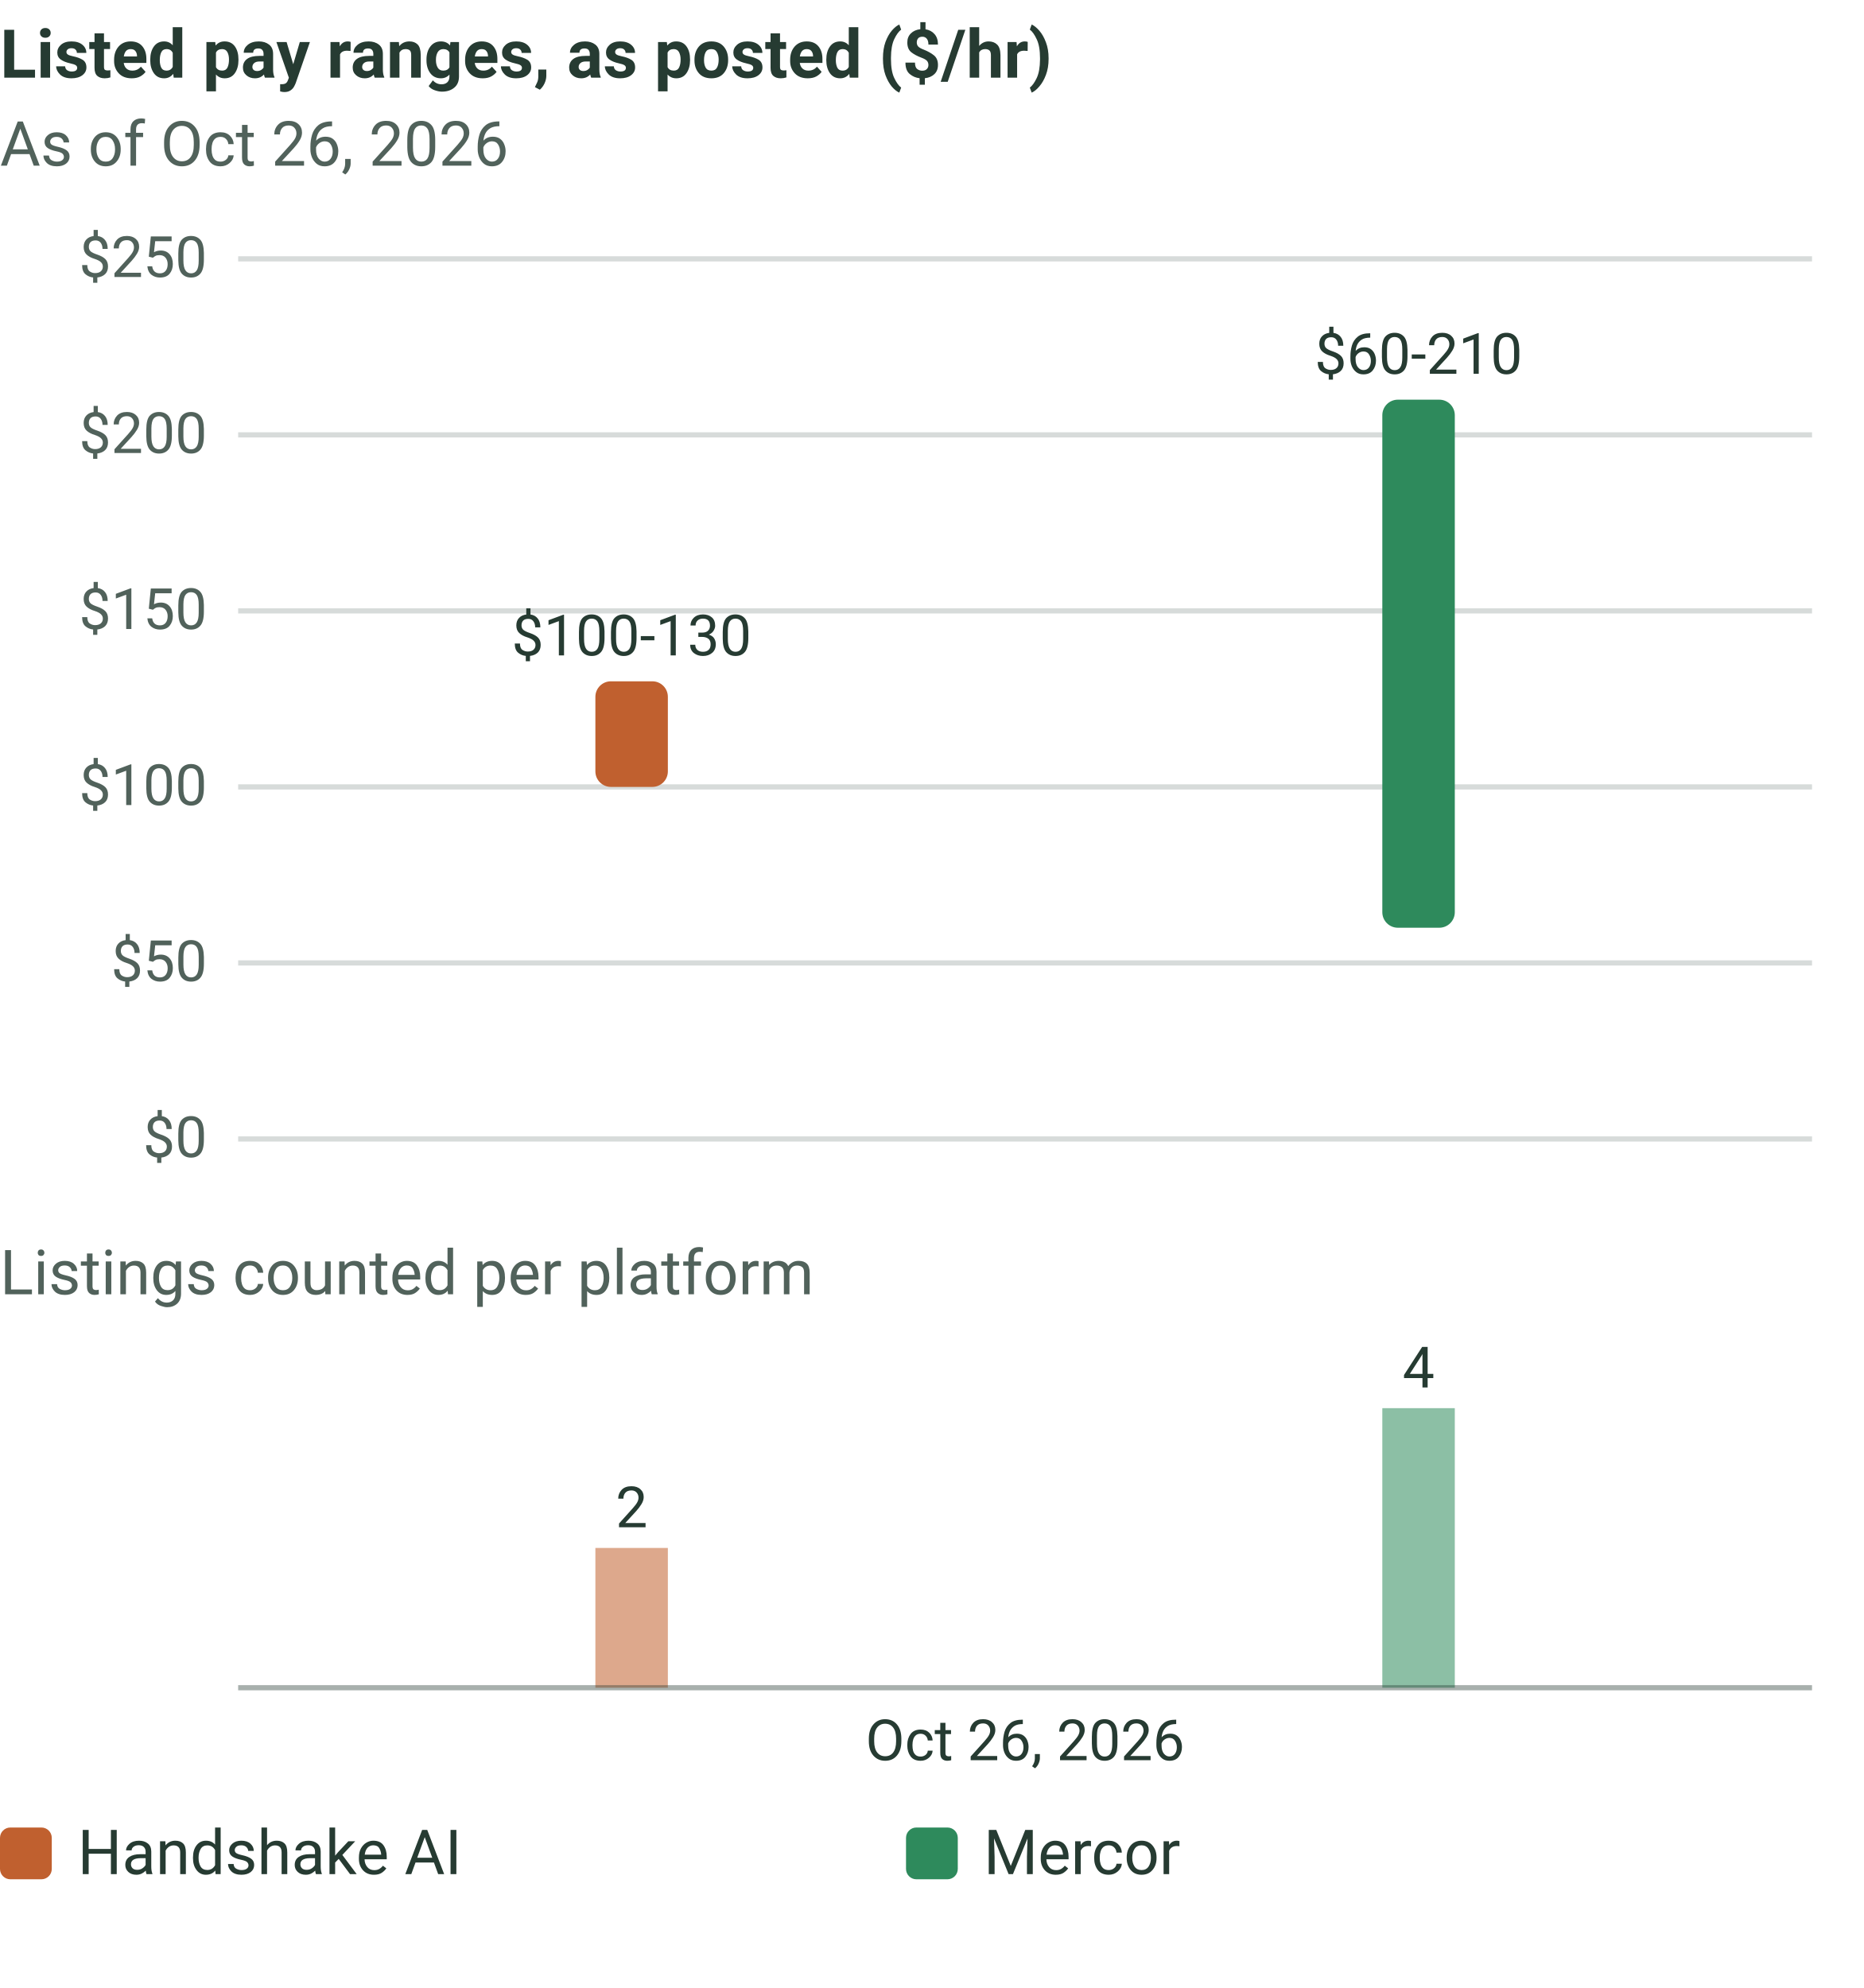
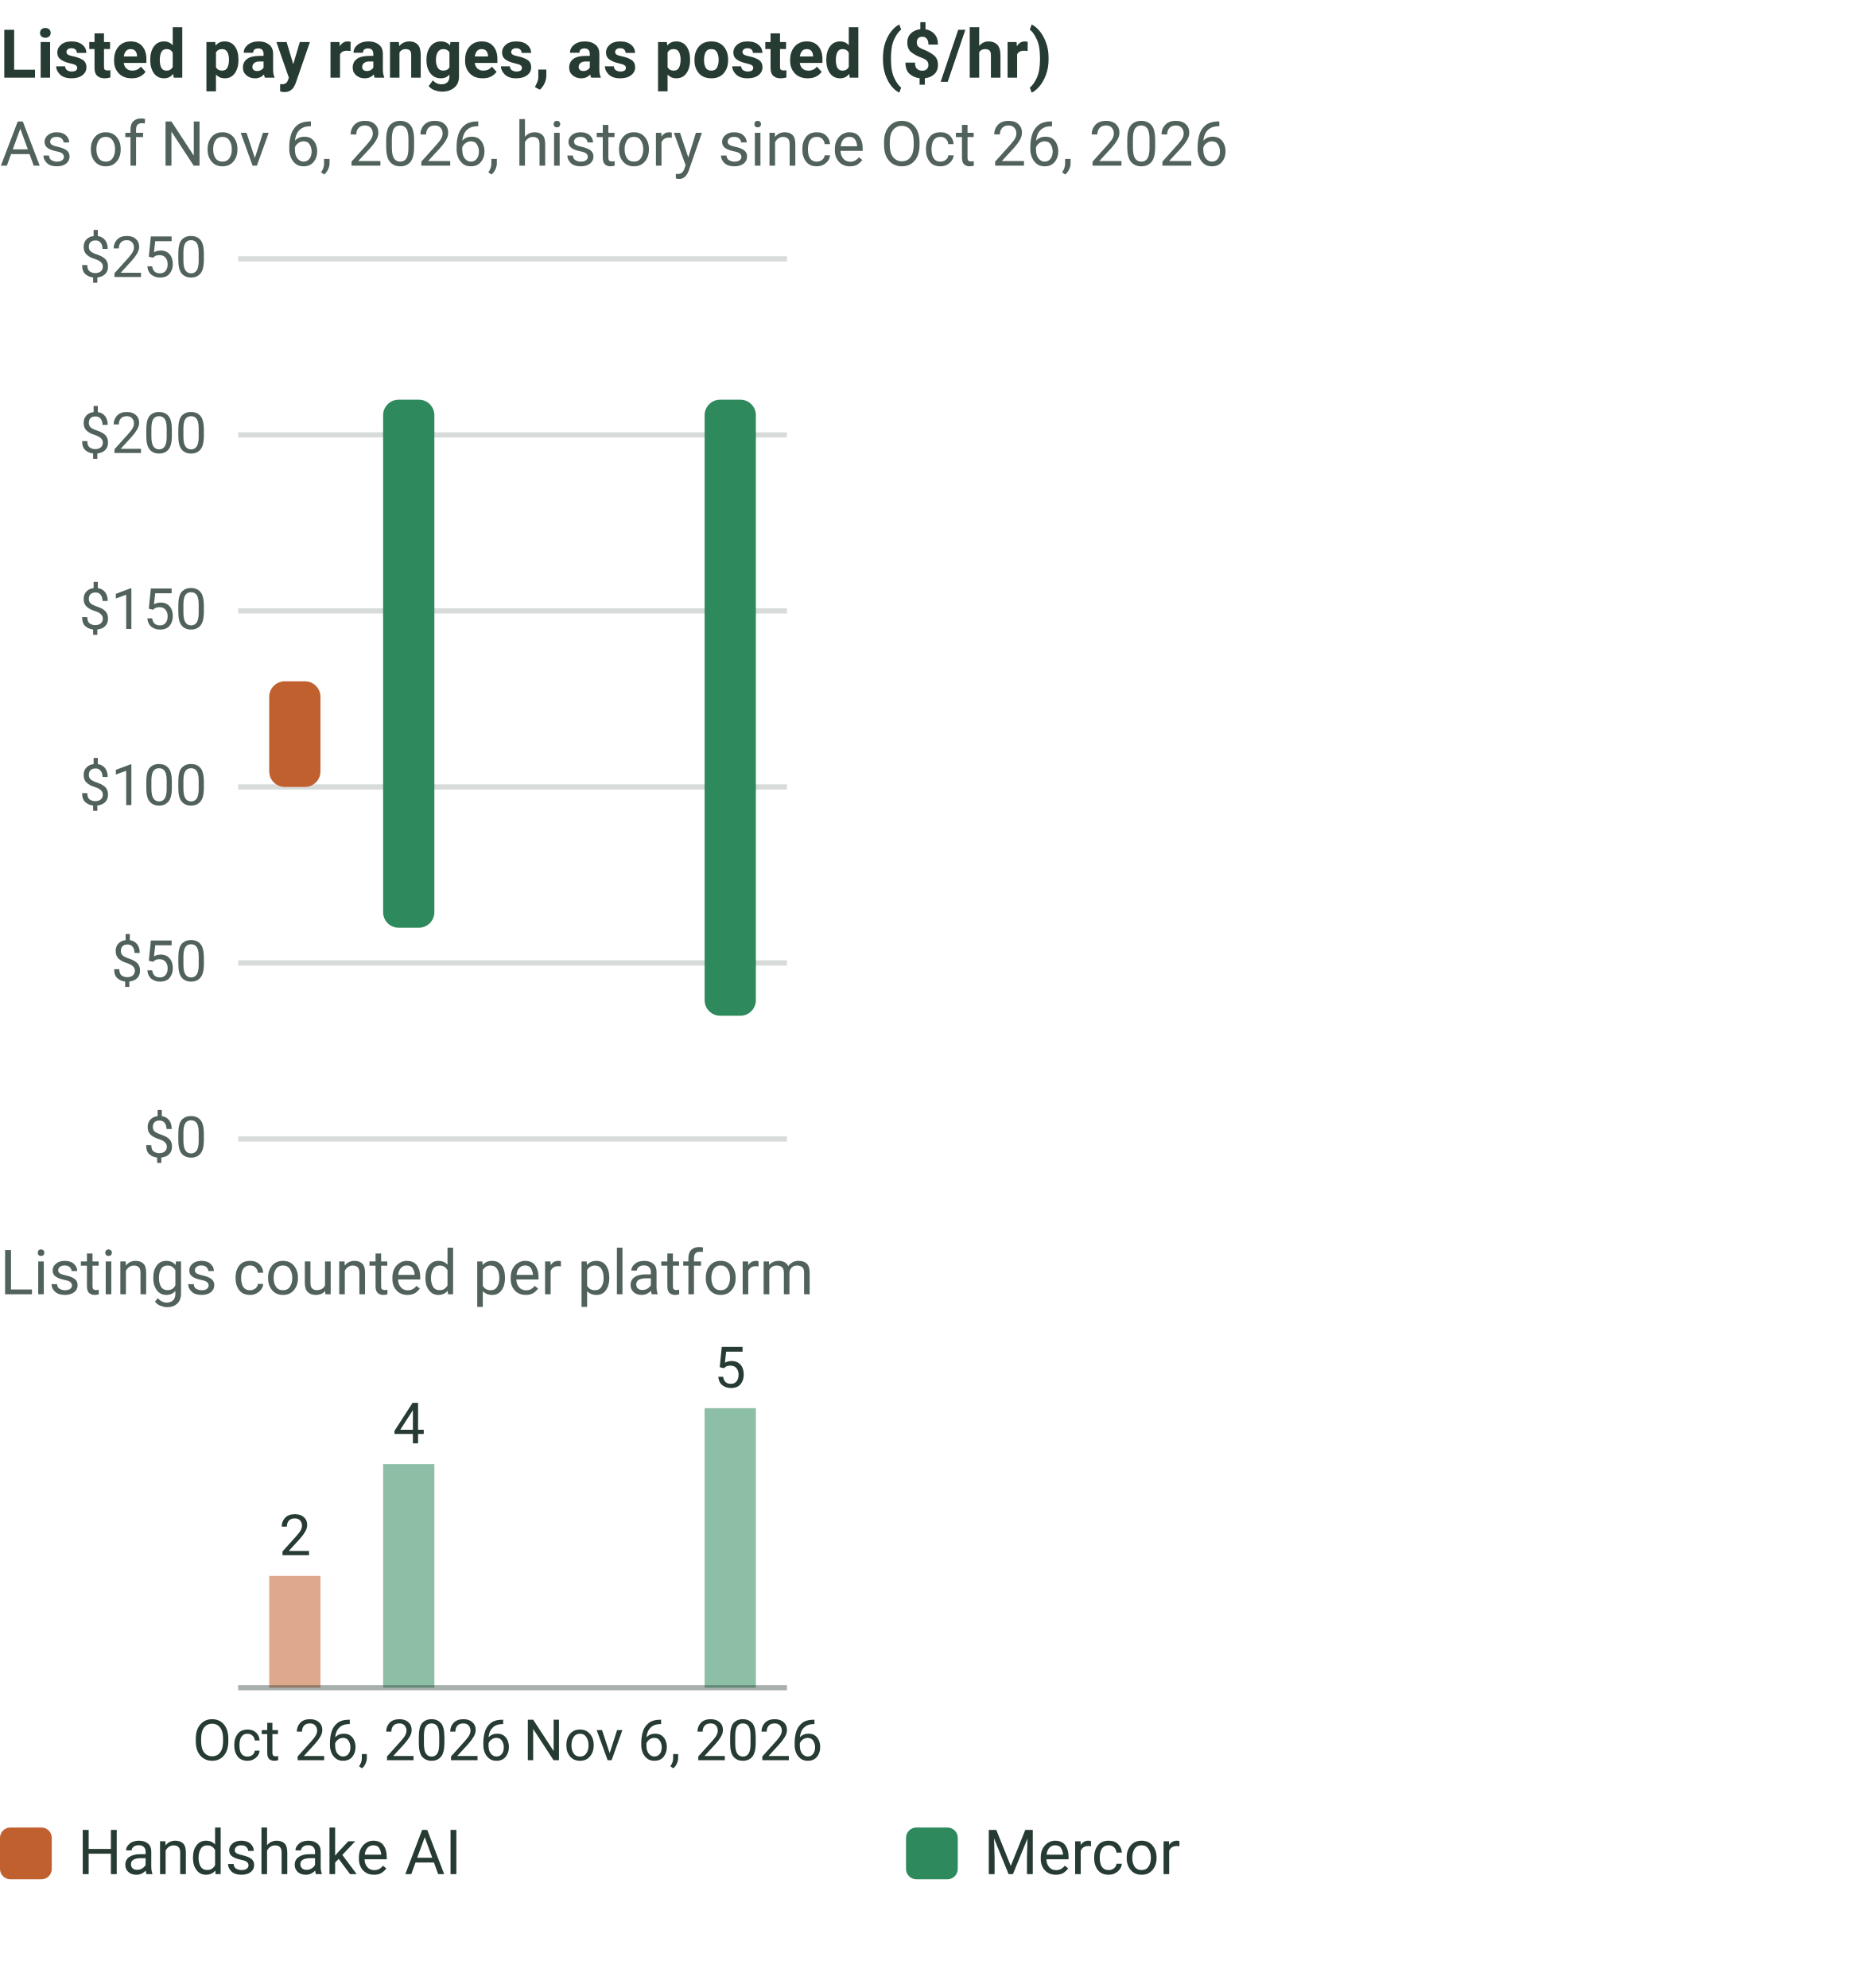
<svg xmlns="http://www.w3.org/2000/svg" class="pt-chart-svg" viewBox="0 0 360 384" width="100%" role="img" aria-labelledby="ptc-pharmacy-title ptc-pharmacy-desc" preserveAspectRatio="xMinYMin meet" font-family="system-ui, -apple-system, Segoe UI, Roboto, sans-serif" font-size="12" style="max-width:360px;height:auto;color:#263b32;background:#fffdf6">
  <text x="0" y="15" font-weight="700" font-size="13" fill="currentColor">Listed pay ranges, as posted ($/hr)</text>
-   <text x="0" y="32" font-size="12" fill="currentColor" opacity=".8">As of Oct 26, 2026</text>
-   <line x1="46" x2="350" y1="220.0" y2="220.0" stroke="currentColor" stroke-opacity=".18" />
+   <text x="0" y="32" font-size="12" fill="currentColor" opacity=".8">As of Nov 6, 2026, history since Oct 26, 2026</text>
+   <line x1="46" x2="152" y1="220.0" y2="220.0" stroke="currentColor" stroke-opacity=".18" />
  <text x="40" y="223.5" text-anchor="end" font-size="11" fill="currentColor" opacity=".8">$0</text>
-   <line x1="46" x2="350" y1="186.0" y2="186.0" stroke="currentColor" stroke-opacity=".18" />
+   <line x1="46" x2="152" y1="186.0" y2="186.0" stroke="currentColor" stroke-opacity=".18" />
  <text x="40" y="189.5" text-anchor="end" font-size="11" fill="currentColor" opacity=".8">$50</text>
-   <line x1="46" x2="350" y1="152.0" y2="152.0" stroke="currentColor" stroke-opacity=".18" />
+   <line x1="46" x2="152" y1="152.0" y2="152.0" stroke="currentColor" stroke-opacity=".18" />
  <text x="40" y="155.5" text-anchor="end" font-size="11" fill="currentColor" opacity=".8">$100</text>
-   <line x1="46" x2="350" y1="118.0" y2="118.0" stroke="currentColor" stroke-opacity=".18" />
+   <line x1="46" x2="152" y1="118.0" y2="118.0" stroke="currentColor" stroke-opacity=".18" />
  <text x="40" y="121.5" text-anchor="end" font-size="11" fill="currentColor" opacity=".8">$150</text>
-   <line x1="46" x2="350" y1="84.0" y2="84.0" stroke="currentColor" stroke-opacity=".18" />
+   <line x1="46" x2="152" y1="84.0" y2="84.0" stroke="currentColor" stroke-opacity=".18" />
  <text x="40" y="87.5" text-anchor="end" font-size="11" fill="currentColor" opacity=".8">$200</text>
-   <line x1="46" x2="350" y1="50.0" y2="50.0" stroke="currentColor" stroke-opacity=".18" />
+   <line x1="46" x2="152" y1="50.0" y2="50.0" stroke="currentColor" stroke-opacity=".18" />
  <text x="40" y="53.5" text-anchor="end" font-size="11" fill="currentColor" opacity=".8">$250</text>
-   <rect x="115.0" y="131.6" width="14.0" height="20.4" rx="3" fill="#c0602f" />
-   <text x="122.0" y="126.6" text-anchor="middle" font-size="11" fill="currentColor">$100-130</text>
-   <rect x="115.0" y="299.0" width="14.0" height="27.0" fill="#c0602f" fill-opacity=".55" />
-   <text x="122.0" y="295.0" text-anchor="middle" font-size="11" fill="currentColor">2</text>
-   <rect x="267.0" y="77.2" width="14.0" height="102.0" rx="3" fill="#2e8a5c" />
-   <text x="274.0" y="72.2" text-anchor="middle" font-size="11" fill="currentColor">$60-210</text>
-   <rect x="267.0" y="272.0" width="14.0" height="54.0" fill="#2e8a5c" fill-opacity=".55" />
-   <text x="274.0" y="268.0" text-anchor="middle" font-size="11" fill="currentColor">4</text>
-   <text x="198.0" y="340" text-anchor="middle" font-size="11" fill="currentColor">Oct 26, 2026</text>
-   <line x1="46" x2="350" y1="326" y2="326" stroke="currentColor" stroke-opacity=".4" />
+   <rect x="52.0" y="131.6" width="9.9" height="20.4" rx="3" fill="#c0602f" />
+   <rect x="52.0" y="304.4" width="9.9" height="21.6" fill="#c0602f" fill-opacity=".55" />
+   <text x="57.0" y="300.4" text-anchor="middle" font-size="11" fill="currentColor">2</text>
+   <rect x="74.0" y="77.2" width="9.9" height="102.0" rx="3" fill="#2e8a5c" />
+   <rect x="74.0" y="282.8" width="9.9" height="43.2" fill="#2e8a5c" fill-opacity=".55" />
+   <text x="79.0" y="278.8" text-anchor="middle" font-size="11" fill="currentColor">4</text>
+   <text x="68.0" y="340" text-anchor="middle" font-size="11" fill="currentColor">Oct 26, 2026</text>
+   <rect x="136.1" y="77.2" width="9.9" height="119.0" rx="3" fill="#2e8a5c" />
+   <rect x="136.1" y="272.0" width="9.9" height="54.0" fill="#2e8a5c" fill-opacity=".55" />
+   <text x="141.0" y="268.0" text-anchor="middle" font-size="11" fill="currentColor">5</text>
+   <text x="130.0" y="340" text-anchor="middle" font-size="11" fill="currentColor">Nov 6, 2026</text>
+   <line x1="46" x2="152" y1="326" y2="326" stroke="currentColor" stroke-opacity=".4" />
  <text x="0" y="250" font-size="12" fill="currentColor" opacity=".8">Listings counted per platform</text>
  <rect x="0" y="353" width="10" height="10" rx="2" fill="#c0602f" />
  <text x="15" y="362" font-size="12" fill="currentColor">Handshake AI</text>
  <rect x="175" y="353" width="10" height="10" rx="2" fill="#2e8a5c" />
  <text x="190" y="362" font-size="12" fill="currentColor">Mercor</text>
</svg>
